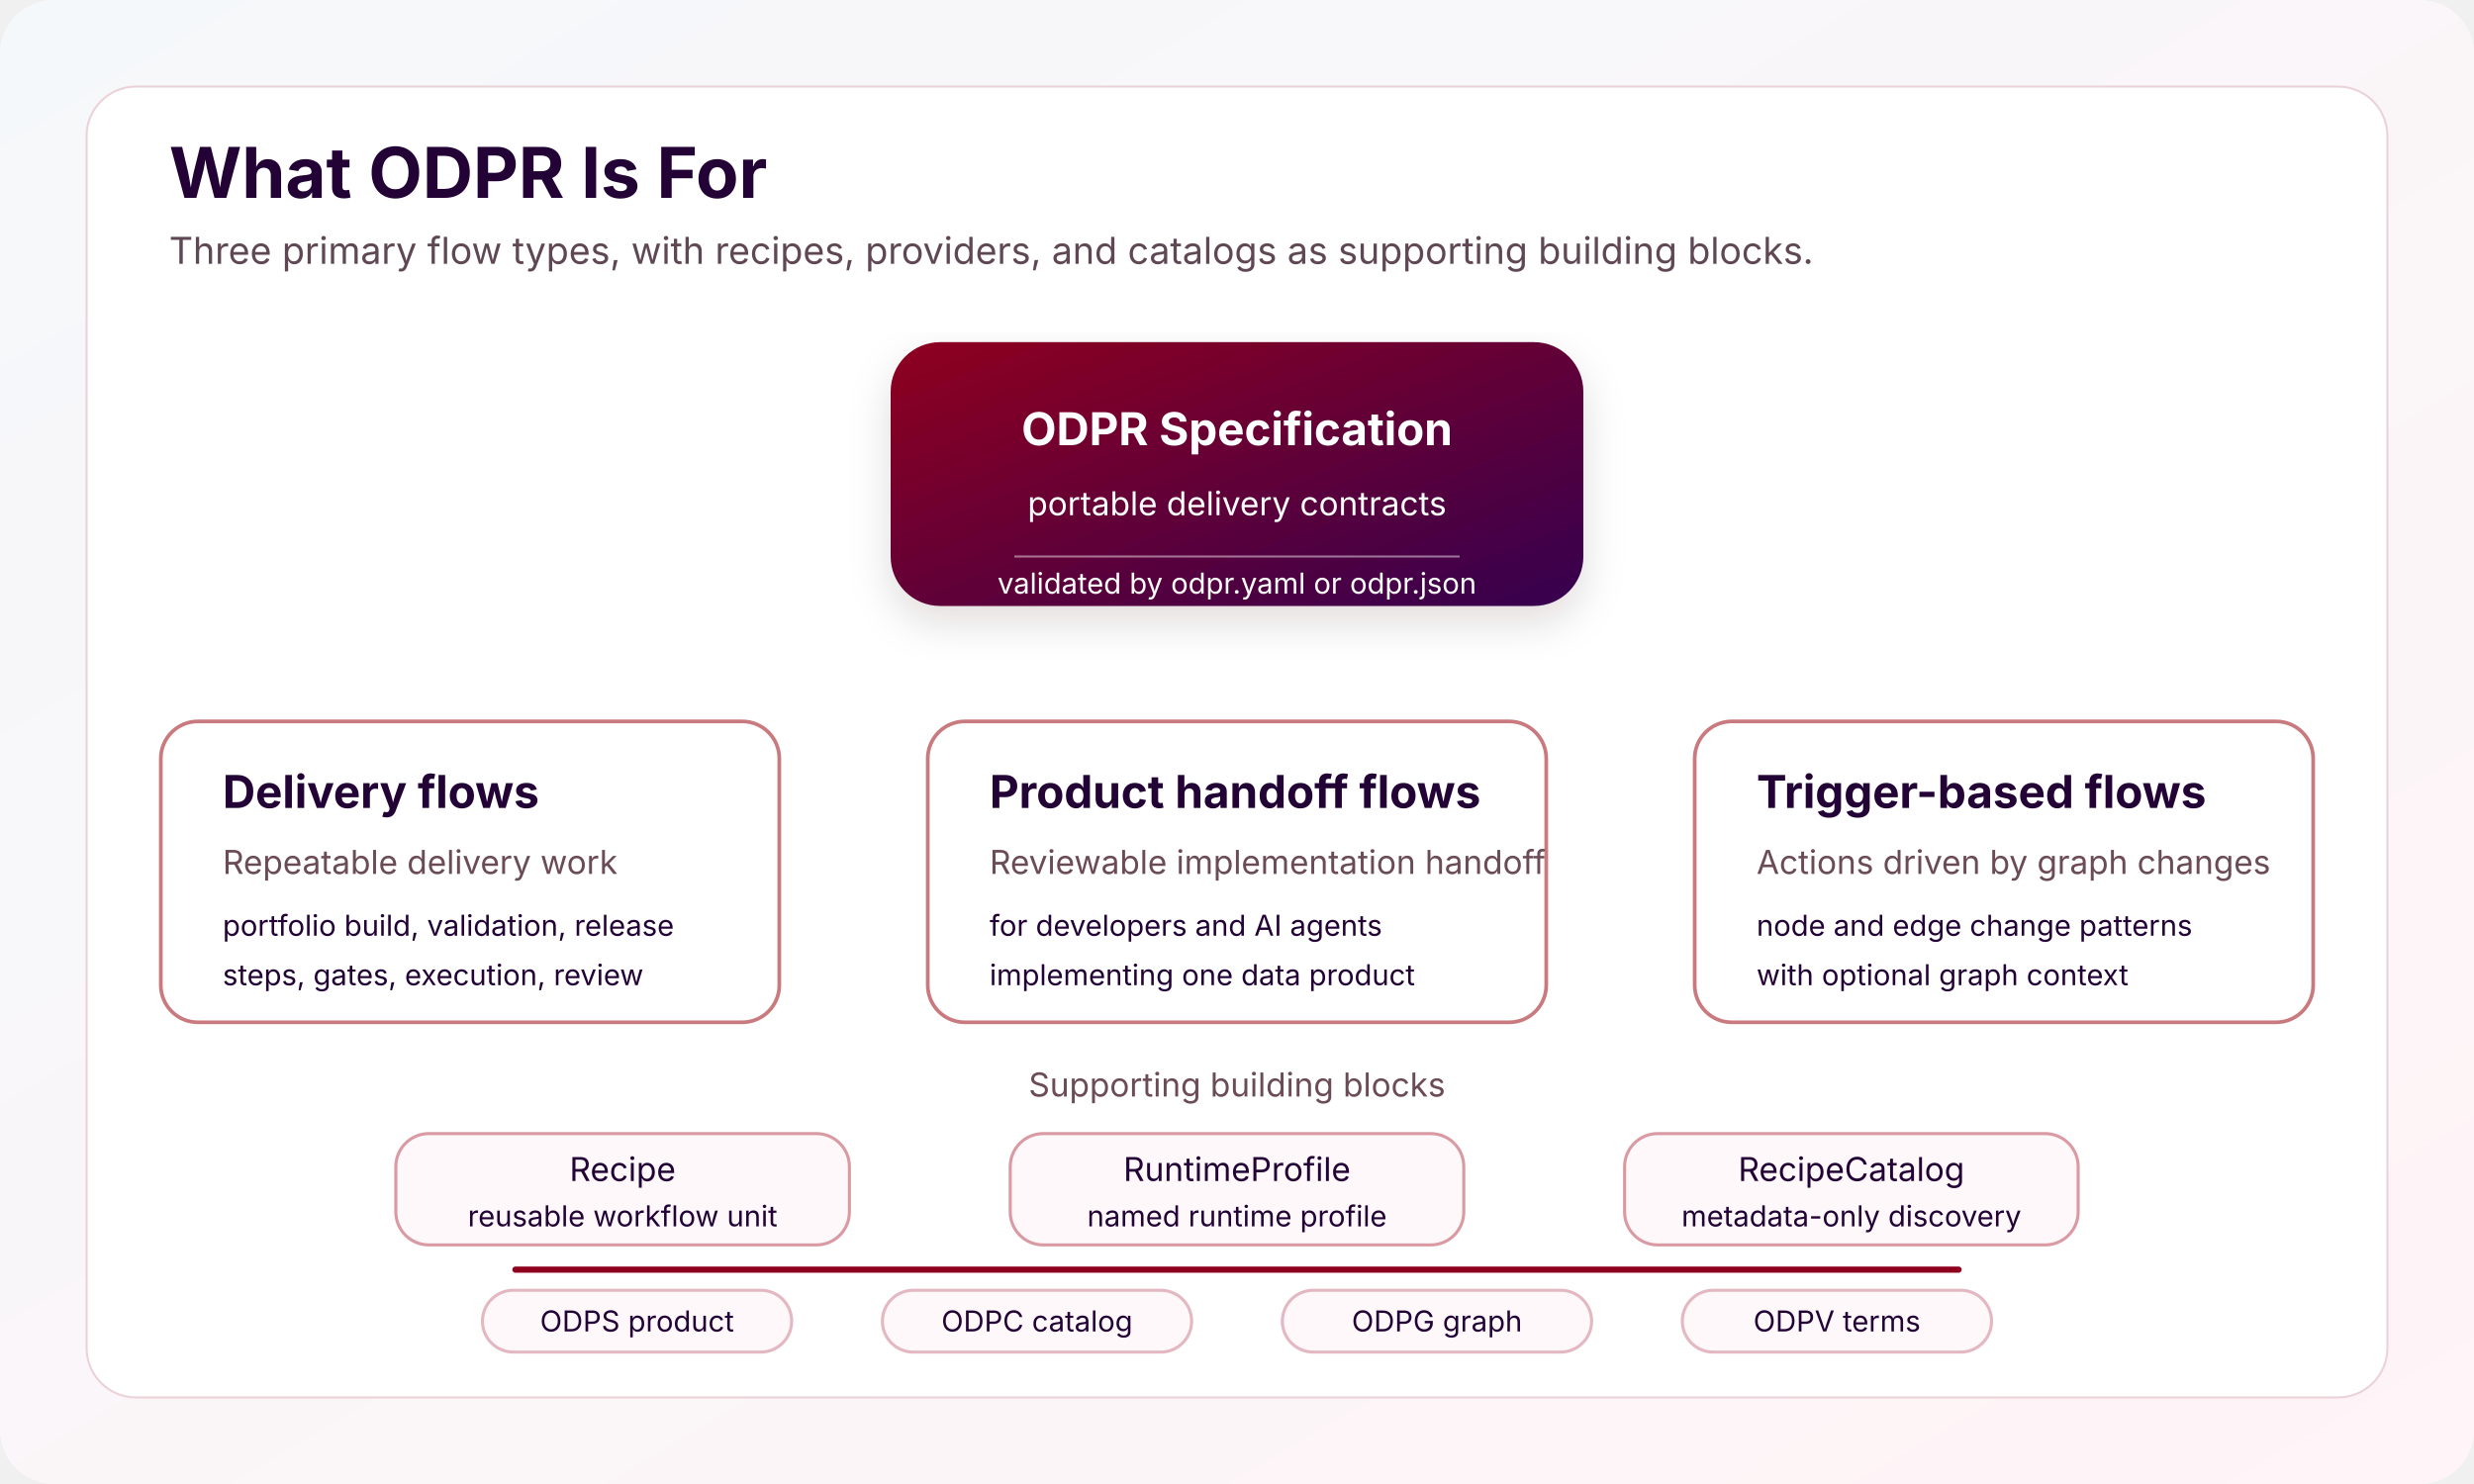
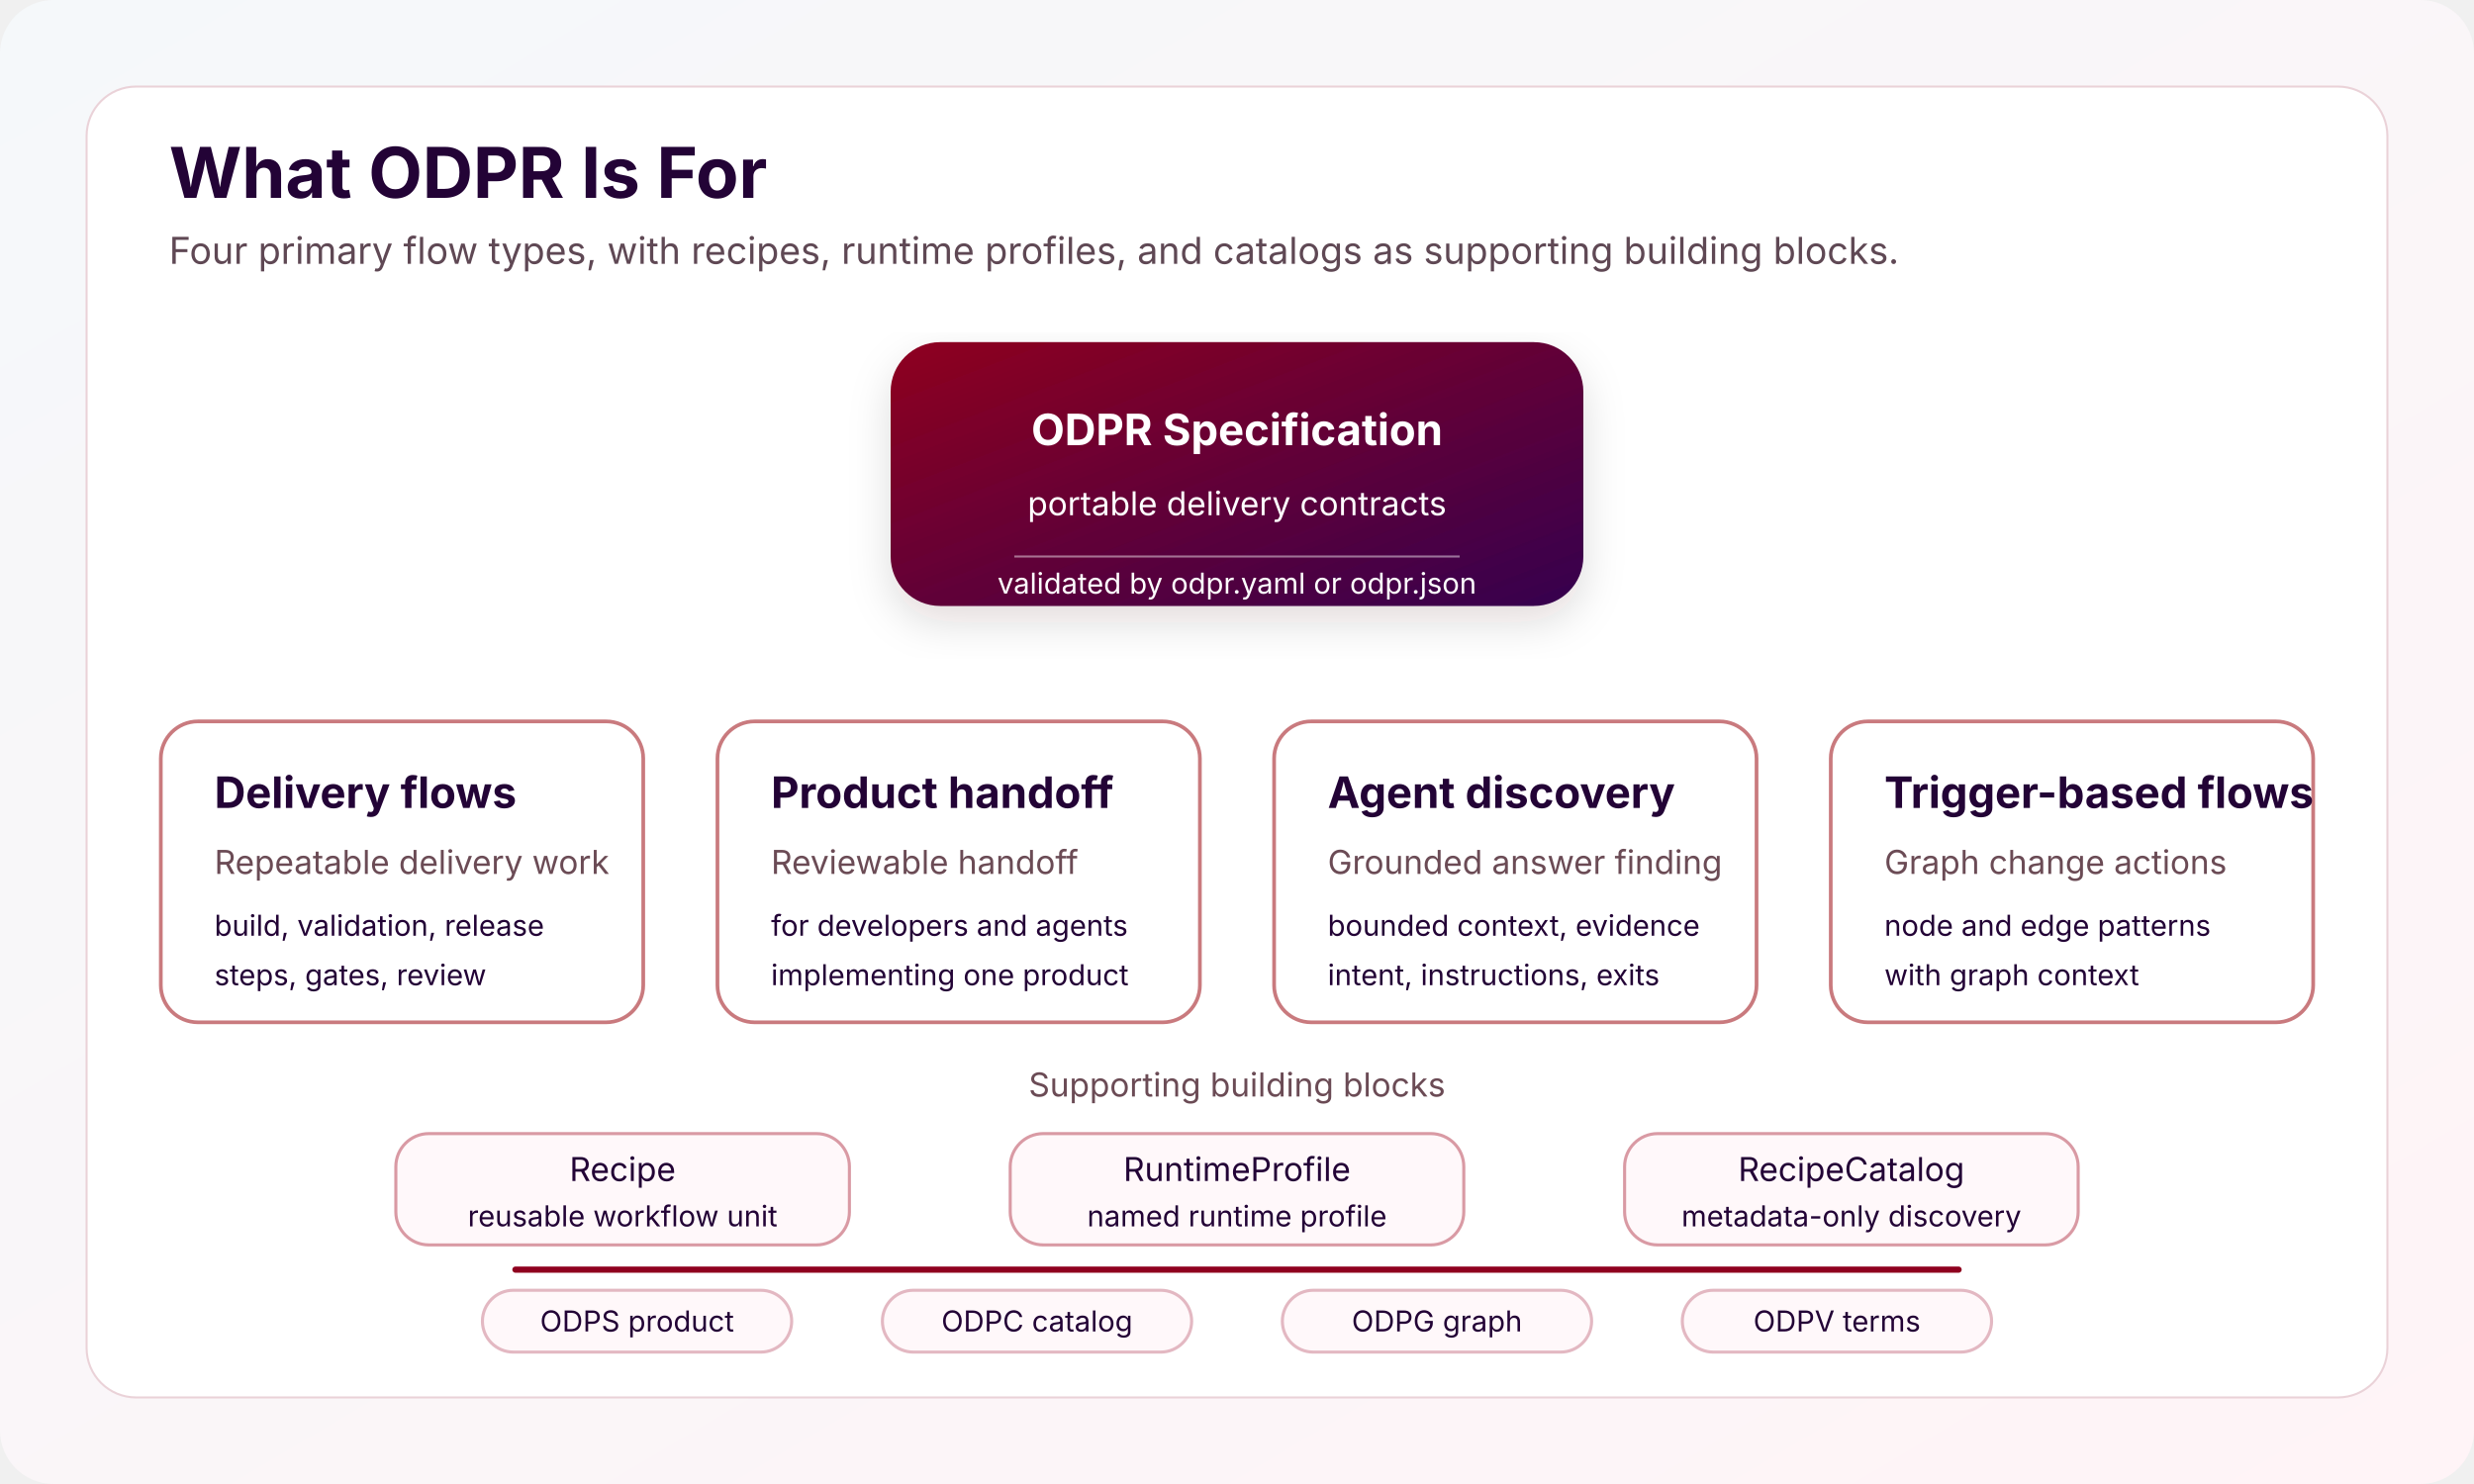
<svg xmlns="http://www.w3.org/2000/svg" viewBox="0 0 1200 720" role="img" aria-labelledby="title desc">
  <defs>
    <linearGradient id="bg" x1="0" y1="0" x2="1" y2="1">
      <stop offset="0" stop-color="#f5f8fa" />
      <stop offset="1" stop-color="#fff4f7" />
    </linearGradient>
    <linearGradient id="core" x1="0" y1="0" x2="1" y2="1">
      <stop offset="0" stop-color="#8f001f" />
      <stop offset="1" stop-color="#35004f" />
    </linearGradient>
    <filter id="shadow" x="-10%" y="-10%" width="120%" height="130%">
      <feDropShadow dx="0" dy="8" stdDeviation="10" flood-color="#35000c" flood-opacity="0.14" />
    </filter>
    <style>
      .label { font-family: Inter, Arial, sans-serif; fill: #230336; }
      .title { font-size: 34px; font-weight: 700; }
      .subtitle { font-size: 18px; fill: #5f4854; }
-       .card-title { font-size: 22px; font-weight: 700; }
+       .card-title { font-size: 21px; font-weight: 700; }
      .small { font-size: 16px; }
      .tiny { font-size: 14px; }
      .white { fill: #ffffff; }
      .muted { fill: #6b4b55; }
      .purpose-card { fill: #ffffff; stroke: #c97a7e; stroke-width: 1.8; }
      .support-card { fill: #fff8fa; stroke: #d99aa4; stroke-width: 1.5; }
      .family-card { fill: #fff8fa; stroke: #e3b8c2; stroke-width: 1.5; }
      .solid { fill: none; stroke: #8f001f; stroke-width: 3; stroke-linecap: round; }
    </style>
  </defs>
  <rect width="1200" height="720" rx="26" fill="url(#bg)" />
  <rect x="42" y="42" width="1116" height="636" rx="24" fill="#ffffff" stroke="#ead2d8" />
  <text x="82" y="96" class="label title">What ODPR Is For</text>
-   <text x="82" y="128" class="label subtitle">Three primary flow types, with recipes, providers, and catalogs as supporting building blocks.</text>
+   <text x="82" y="128" class="label subtitle">Four primary flow types, with recipes, runtime profiles, and catalogs as supporting building blocks.</text>
  <rect x="432" y="166" width="336" height="128" rx="24" fill="url(#core)" filter="url(#shadow)" />
  <text x="600" y="216" text-anchor="middle" class="label card-title white">ODPR Specification</text>
  <text x="600" y="250" text-anchor="middle" class="label small white">portable delivery contracts</text>
  <line x1="492" y1="270" x2="708" y2="270" stroke="#ffffff" stroke-opacity="0.45" />
  <text x="600" y="288" text-anchor="middle" class="label tiny white">validated by odpr.yaml or odpr.json</text>
-   <rect x="78" y="350" width="300" height="146" rx="18" class="purpose-card" />
-   <text x="108" y="392" class="label card-title">Delivery flows</text>
-   <text x="108" y="424" class="label small muted">Repeatable delivery work</text>
-   <text x="108" y="454" class="label tiny">portfolio build, validation, release</text>
-   <text x="108" y="478" class="label tiny">steps, gates, execution, review</text>
-   <rect x="450" y="350" width="300" height="146" rx="18" class="purpose-card" />
-   <text x="480" y="392" class="label card-title">Product handoff flows</text>
-   <text x="480" y="424" class="label small muted">Reviewable implementation handoff</text>
-   <text x="480" y="454" class="label tiny">for developers and AI agents</text>
-   <text x="480" y="478" class="label tiny">implementing one data product</text>
-   <rect x="822" y="350" width="300" height="146" rx="18" class="purpose-card" />
-   <text x="852" y="392" class="label card-title">Trigger-based flows</text>
-   <text x="852" y="424" class="label small muted">Actions driven by graph changes</text>
-   <text x="852" y="454" class="label tiny">node and edge change patterns</text>
-   <text x="852" y="478" class="label tiny">with optional graph context</text>
+   <rect x="78" y="350" width="234" height="146" rx="18" class="purpose-card" />
+   <text x="104" y="392" class="label card-title">Delivery flows</text>
+   <text x="104" y="424" class="label small muted">Repeatable delivery work</text>
+   <text x="104" y="454" class="label tiny">build, validation, release</text>
+   <text x="104" y="478" class="label tiny">steps, gates, review</text>
+   <rect x="348" y="350" width="234" height="146" rx="18" class="purpose-card" />
+   <text x="374" y="392" class="label card-title">Product handoff</text>
+   <text x="374" y="424" class="label small muted">Reviewable handoff</text>
+   <text x="374" y="454" class="label tiny">for developers and agents</text>
+   <text x="374" y="478" class="label tiny">implementing one product</text>
+   <rect x="618" y="350" width="234" height="146" rx="18" class="purpose-card" />
+   <text x="644" y="392" class="label card-title">Agent discovery</text>
+   <text x="644" y="424" class="label small muted">Grounded answer finding</text>
+   <text x="644" y="454" class="label tiny">bounded context, evidence</text>
+   <text x="644" y="478" class="label tiny">intent, instructions, exits</text>
+   <rect x="888" y="350" width="234" height="146" rx="18" class="purpose-card" />
+   <text x="914" y="392" class="label card-title">Trigger-based flows</text>
+   <text x="914" y="424" class="label small muted">Graph change actions</text>
+   <text x="914" y="454" class="label tiny">node and edge patterns</text>
+   <text x="914" y="478" class="label tiny">with graph context</text>
  <text x="600" y="532" text-anchor="middle" class="label small muted">Supporting building blocks</text>
  <rect x="192" y="550" width="220" height="54" rx="16" class="support-card" />
  <text x="302" y="573" text-anchor="middle" class="label small">Recipe</text>
  <text x="302" y="595" text-anchor="middle" class="label tiny">reusable workflow unit</text>
  <rect x="490" y="550" width="220" height="54" rx="16" class="support-card" />
  <text x="600" y="573" text-anchor="middle" class="label small">RuntimeProfile</text>
  <text x="600" y="595" text-anchor="middle" class="label tiny">named runtime profile</text>
  <rect x="788" y="550" width="220" height="54" rx="16" class="support-card" />
  <text x="898" y="573" text-anchor="middle" class="label small">RecipeCatalog</text>
  <text x="898" y="595" text-anchor="middle" class="label tiny">metadata-only discovery</text>
  <path class="solid" d="M250 616 H950" />
  <g>
    <rect x="234" y="626" width="150" height="30" rx="15" class="family-card" />
    <text x="309" y="646" text-anchor="middle" class="label tiny">ODPS product</text>
    <rect x="428" y="626" width="150" height="30" rx="15" class="family-card" />
    <text x="503" y="646" text-anchor="middle" class="label tiny">ODPC catalog</text>
    <rect x="622" y="626" width="150" height="30" rx="15" class="family-card" />
    <text x="697" y="646" text-anchor="middle" class="label tiny">ODPG graph</text>
    <rect x="816" y="626" width="150" height="30" rx="15" class="family-card" />
    <text x="891" y="646" text-anchor="middle" class="label tiny">ODPV terms</text>
  </g>
</svg>
